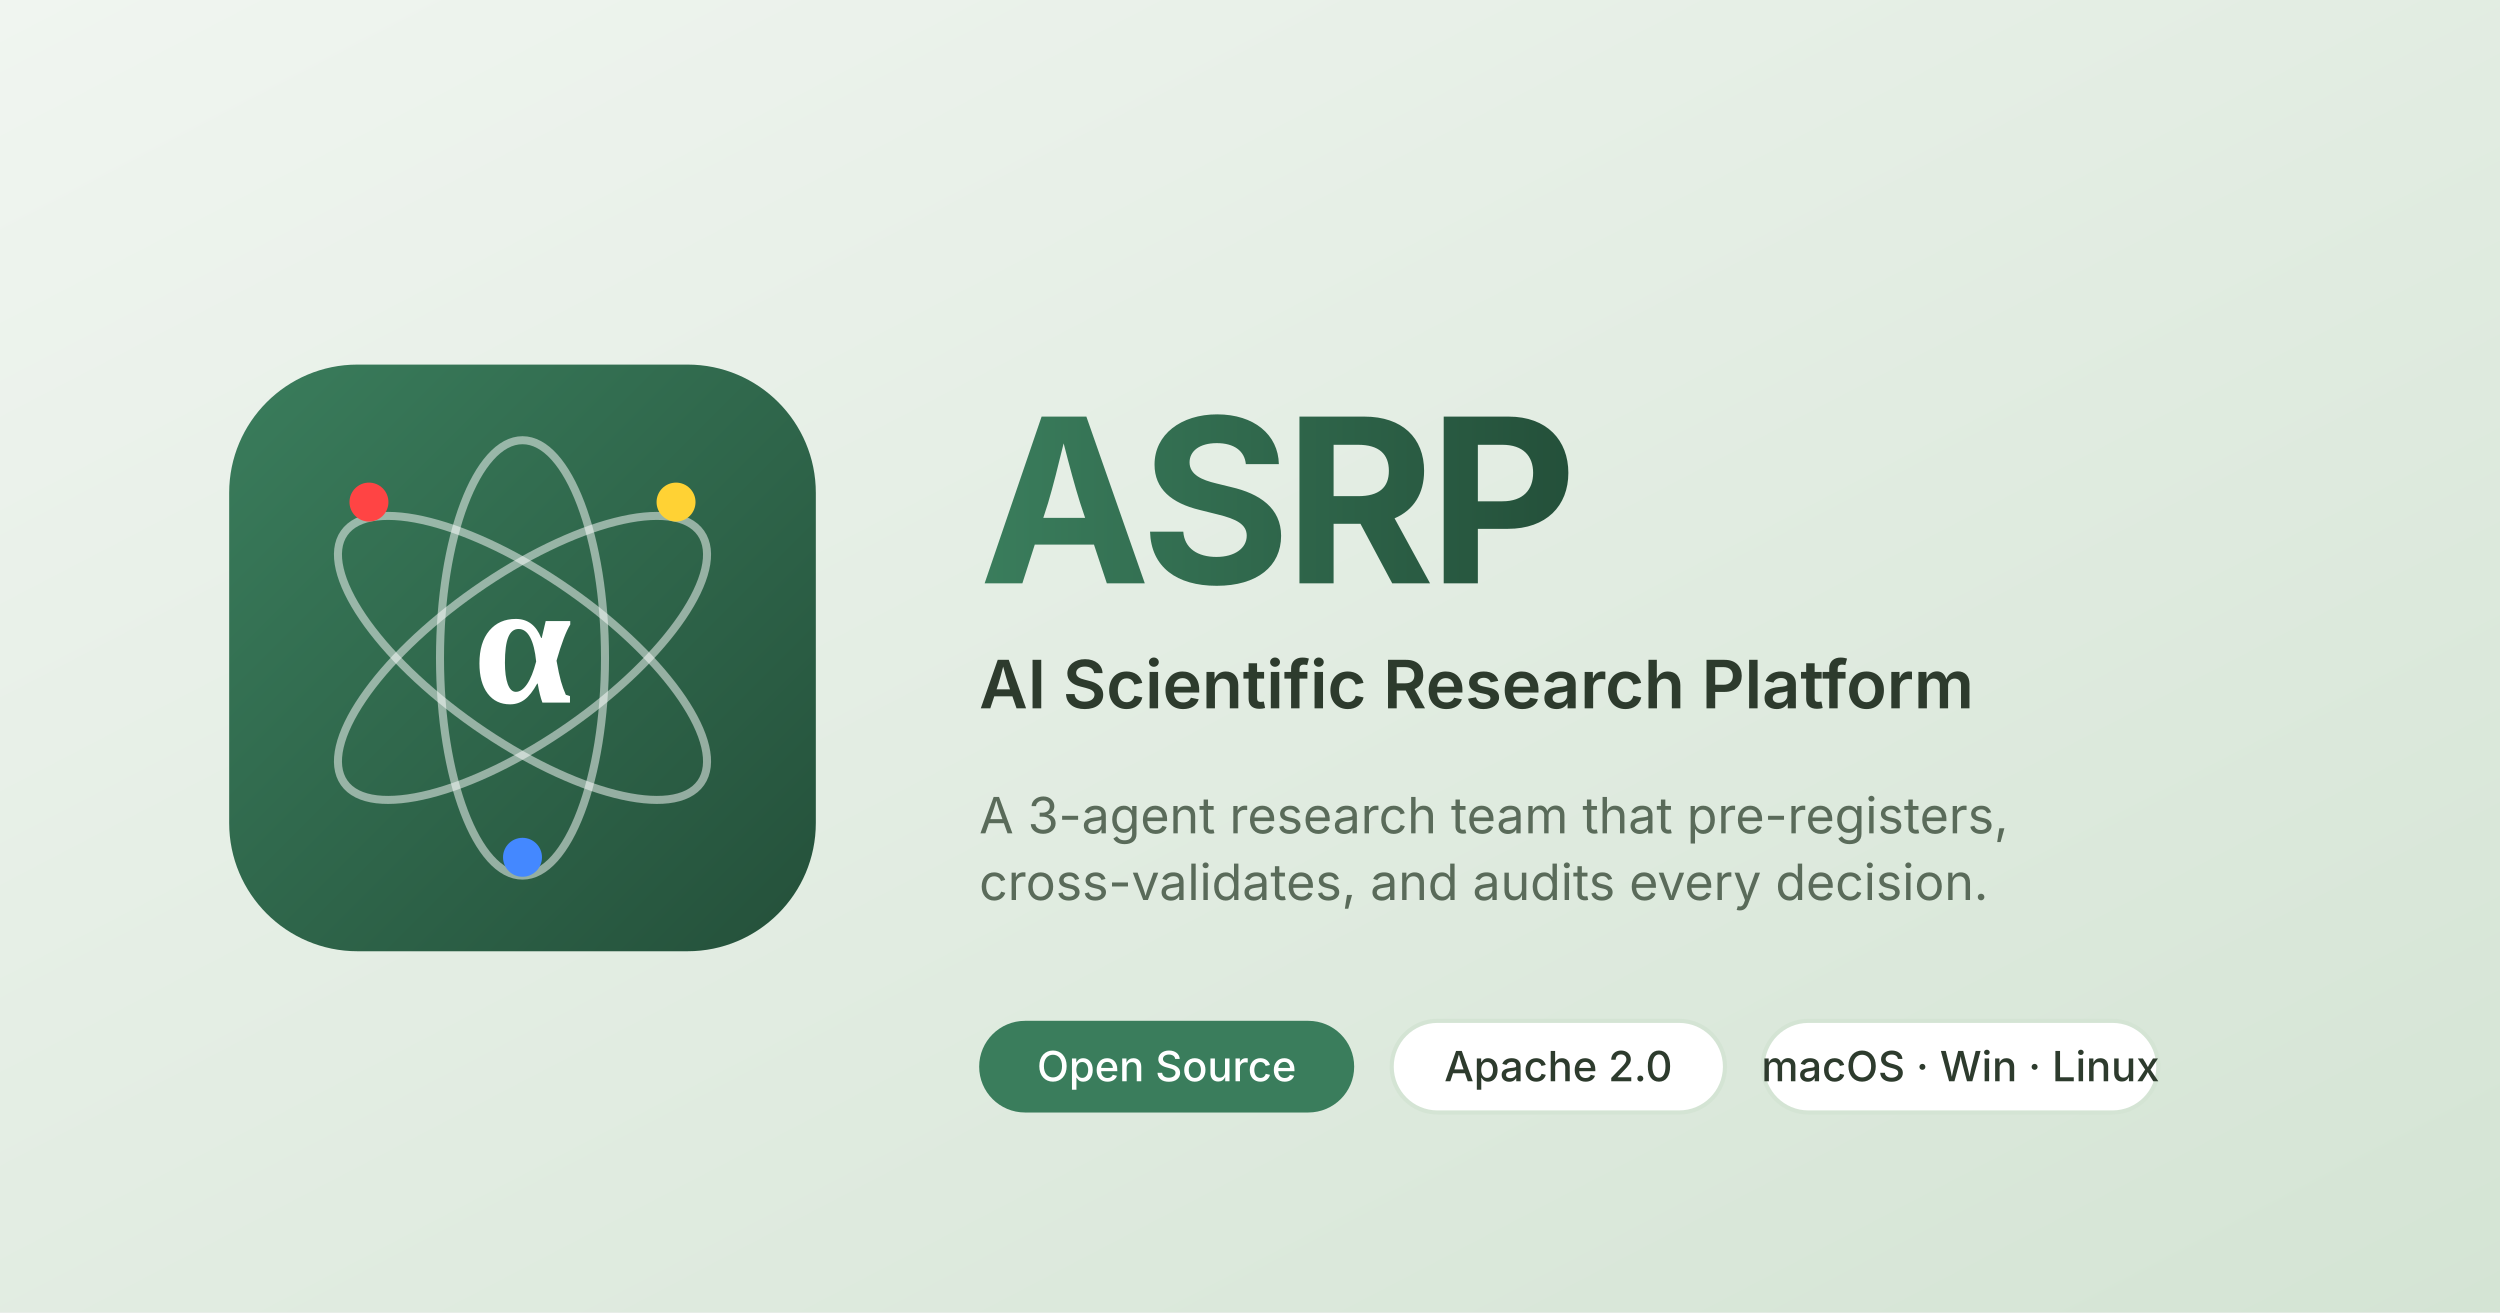
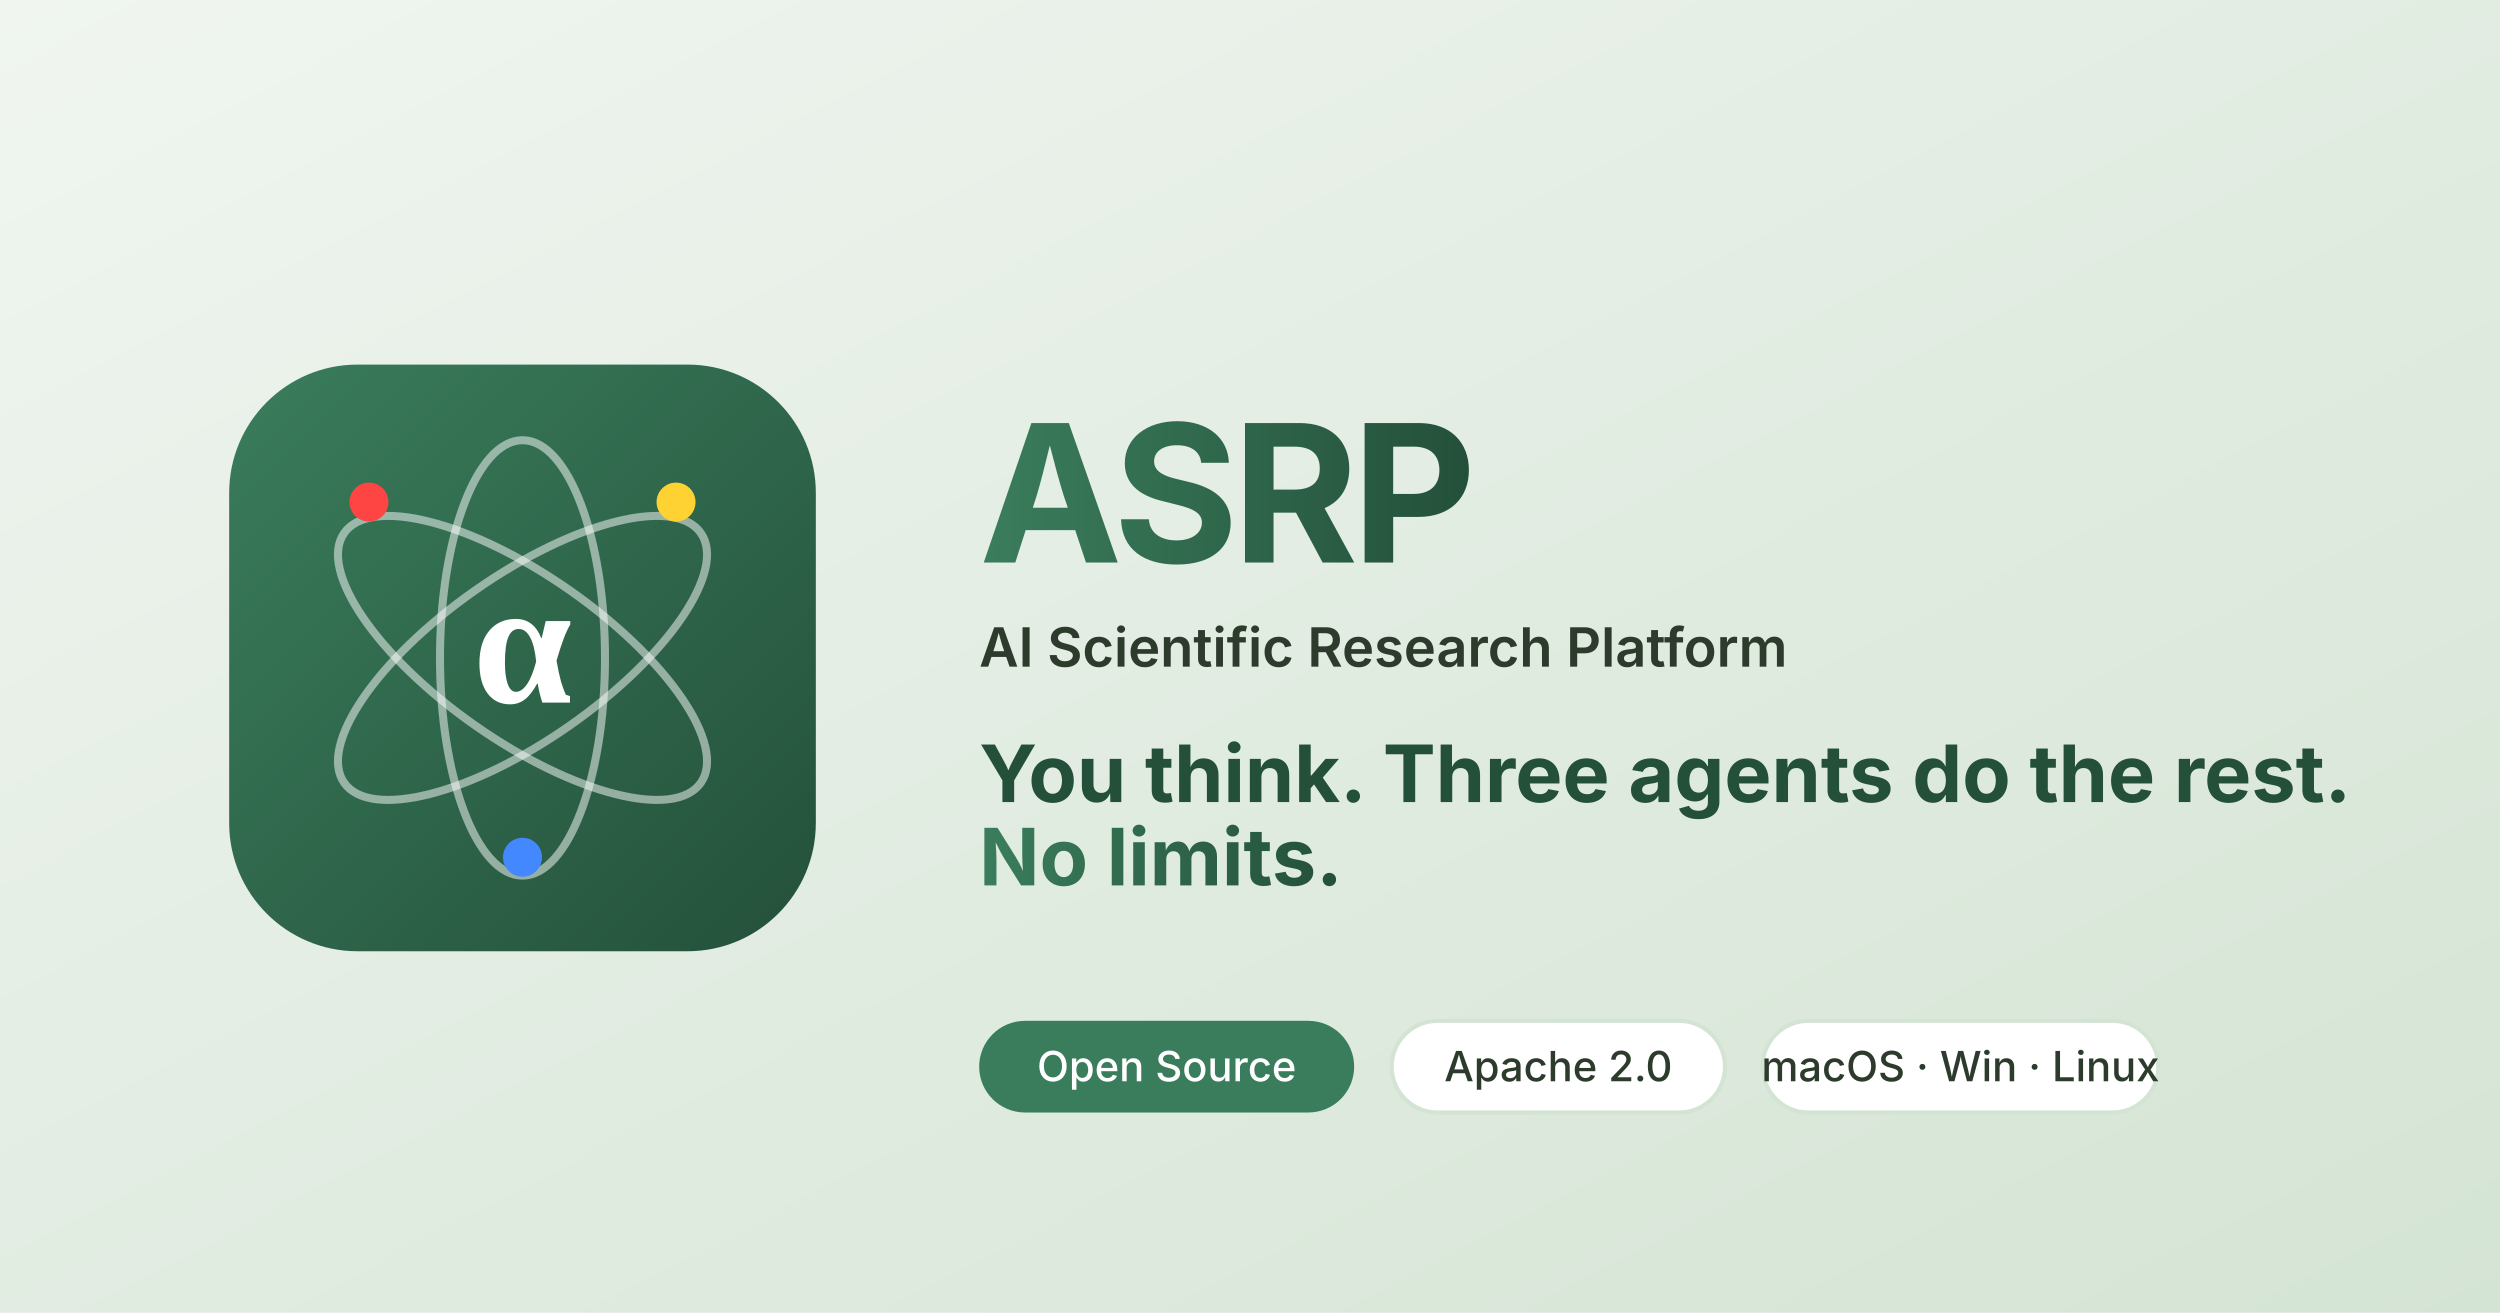
<svg xmlns="http://www.w3.org/2000/svg" width="1200" height="630" viewBox="0 0 1200 630">
  <defs>
    <linearGradient id="bg" x1="0%" y1="0%" x2="100%" y2="100%">
      <stop offset="0%" style="stop-color:#f0f5f0" />
      <stop offset="100%" style="stop-color:#d4e4d4" />
    </linearGradient>
    <linearGradient id="iconBg" x1="0%" y1="0%" x2="100%" y2="100%">
      <stop offset="0%" style="stop-color:#3A7D5C" />
      <stop offset="100%" style="stop-color:#24503A" />
    </linearGradient>
    <linearGradient id="titleGrad" x1="0%" y1="0%" x2="100%" y2="0%">
      <stop offset="0%" style="stop-color:#3A7D5C" />
      <stop offset="100%" style="stop-color:#24503A" />
    </linearGradient>
  </defs>
  <rect width="1200" height="630" fill="url(#bg)" />
  <g transform="translate(110, 175) scale(0.55)">
    <rect width="512" height="512" rx="112" fill="url(#iconBg)" />
    <ellipse cx="256" cy="256" rx="190" ry="72" fill="none" stroke="rgba(255,255,255,0.5)" stroke-width="7" transform="rotate(-35 256 256)" />
    <ellipse cx="256" cy="256" rx="190" ry="72" fill="none" stroke="rgba(255,255,255,0.5)" stroke-width="7" transform="rotate(35 256 256)" />
    <ellipse cx="256" cy="256" rx="190" ry="72" fill="none" stroke="rgba(255,255,255,0.5)" stroke-width="7" transform="rotate(90 256 256)" />
    <text x="256" y="295" text-anchor="middle" font-family="Georgia, 'Times New Roman', serif" font-size="155" font-weight="bold" fill="white">α</text>
    <circle cx="122" cy="120" r="17" fill="#FF4444" />
    <circle cx="390" cy="120" r="17" fill="#FFD234" />
    <circle cx="256" cy="430" r="17" fill="#4488FF" />
  </g>
-   <text x="470" y="280" font-family="-apple-system, 'Inter', 'Segoe UI', Helvetica, Arial, sans-serif" font-size="110" font-weight="700" fill="url(#titleGrad)" letter-spacing="-3">ASRP</text>
-   <text x="470" y="340" font-family="-apple-system, 'Inter', 'Segoe UI', Helvetica, Arial, sans-serif" font-size="32" font-weight="600" fill="#2d3b2d">AI Scientific Research Platform</text>
-   <text x="470" y="400" font-family="-apple-system, 'Inter', 'Segoe UI', Helvetica, Arial, sans-serif" font-size="24" font-weight="400" fill="#5a6b5a">A 3-agent research team that pre-registers,</text>
-   <text x="470" y="432" font-family="-apple-system, 'Inter', 'Segoe UI', Helvetica, Arial, sans-serif" font-size="24" font-weight="400" fill="#5a6b5a">cross-validates, and audits every decision.</text>
+   <text x="470" y="270" font-family="-apple-system, 'Inter', 'Segoe UI', Helvetica, Arial, sans-serif" font-size="92" font-weight="700" fill="url(#titleGrad)" letter-spacing="-3">ASRP</text>
+   <text x="470" y="320" font-family="-apple-system, 'Inter', 'Segoe UI', Helvetica, Arial, sans-serif" font-size="26" font-weight="600" fill="#2d3b2d">AI Scientific Research Platform</text>
+   <text x="470" y="385" font-family="-apple-system, 'Inter', 'Segoe UI', Helvetica, Arial, sans-serif" font-size="38" font-weight="700" fill="#24503A">You think. Three agents do the rest.</text>
+   <text x="470" y="425" font-family="-apple-system, 'Inter', 'Segoe UI', Helvetica, Arial, sans-serif" font-size="38" font-weight="700" fill="url(#titleGrad)">No limits.</text>
  <g font-family="-apple-system, 'Inter', 'Segoe UI', sans-serif" font-size="20" font-weight="500">
    <rect x="470" y="490" width="180" height="44" rx="22" fill="#3A7D5C" />
    <text x="560" y="519" text-anchor="middle" fill="white">Open Source</text>
    <rect x="668" y="490" width="160" height="44" rx="22" fill="white" stroke="#d4e4d4" stroke-width="2" />
    <text x="748" y="519" text-anchor="middle" fill="#2d3b2d">Apache 2.0</text>
    <rect x="846" y="490" width="190" height="44" rx="22" fill="white" stroke="#d4e4d4" stroke-width="2" />
    <text x="941" y="519" text-anchor="middle" fill="#2d3b2d">macOS · Win · Linux</text>
  </g>
</svg>
